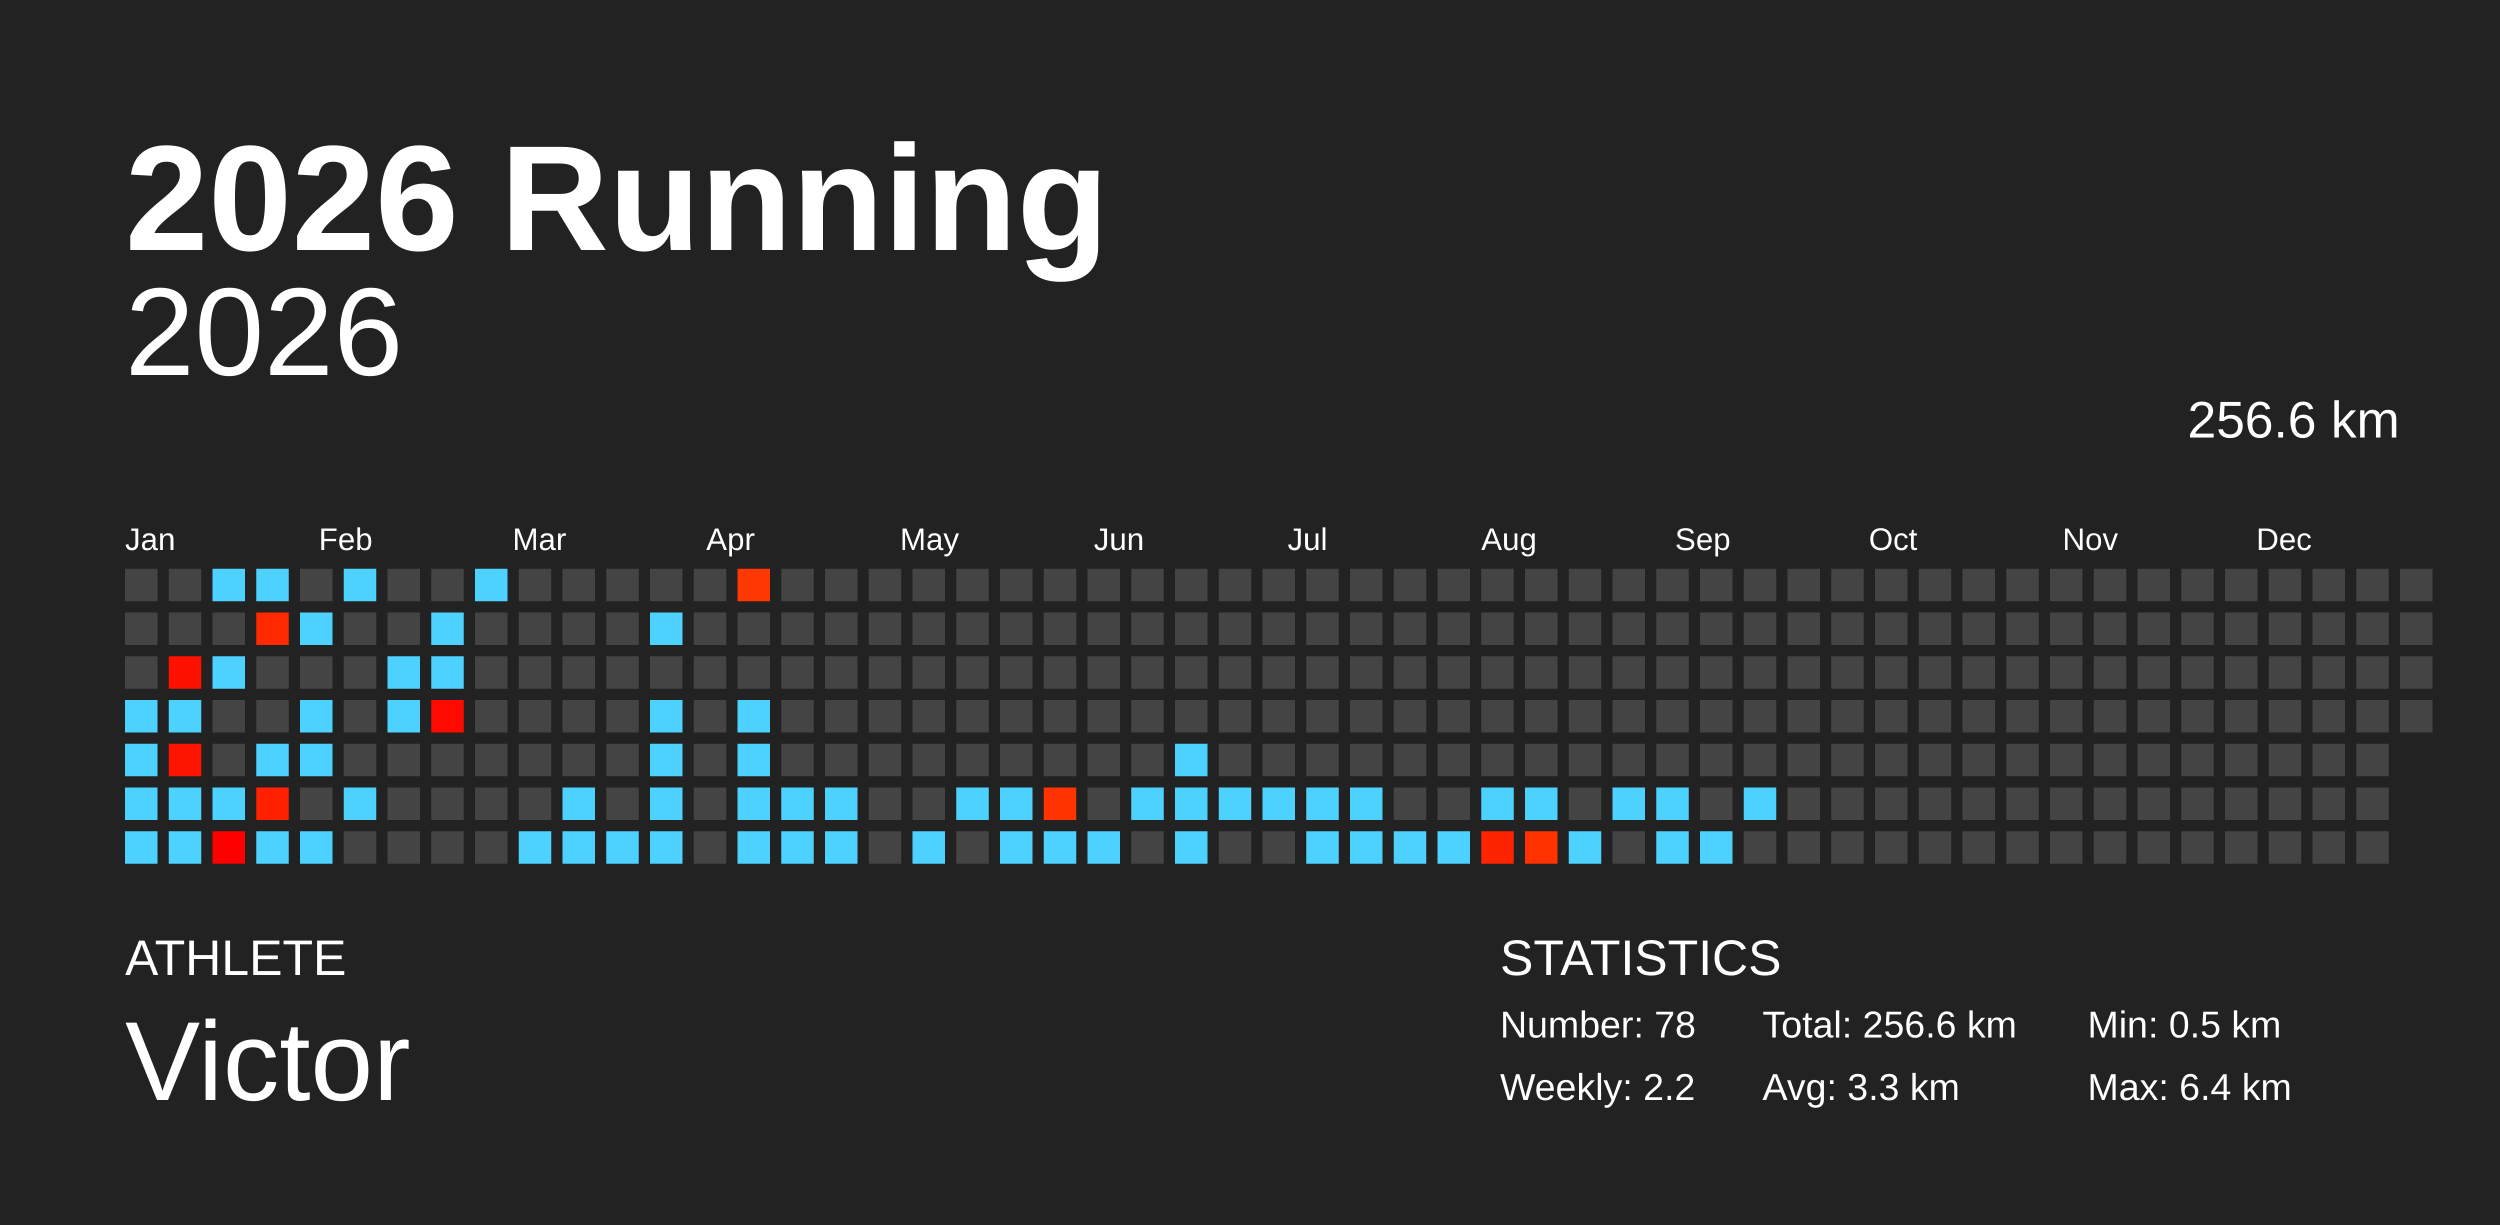
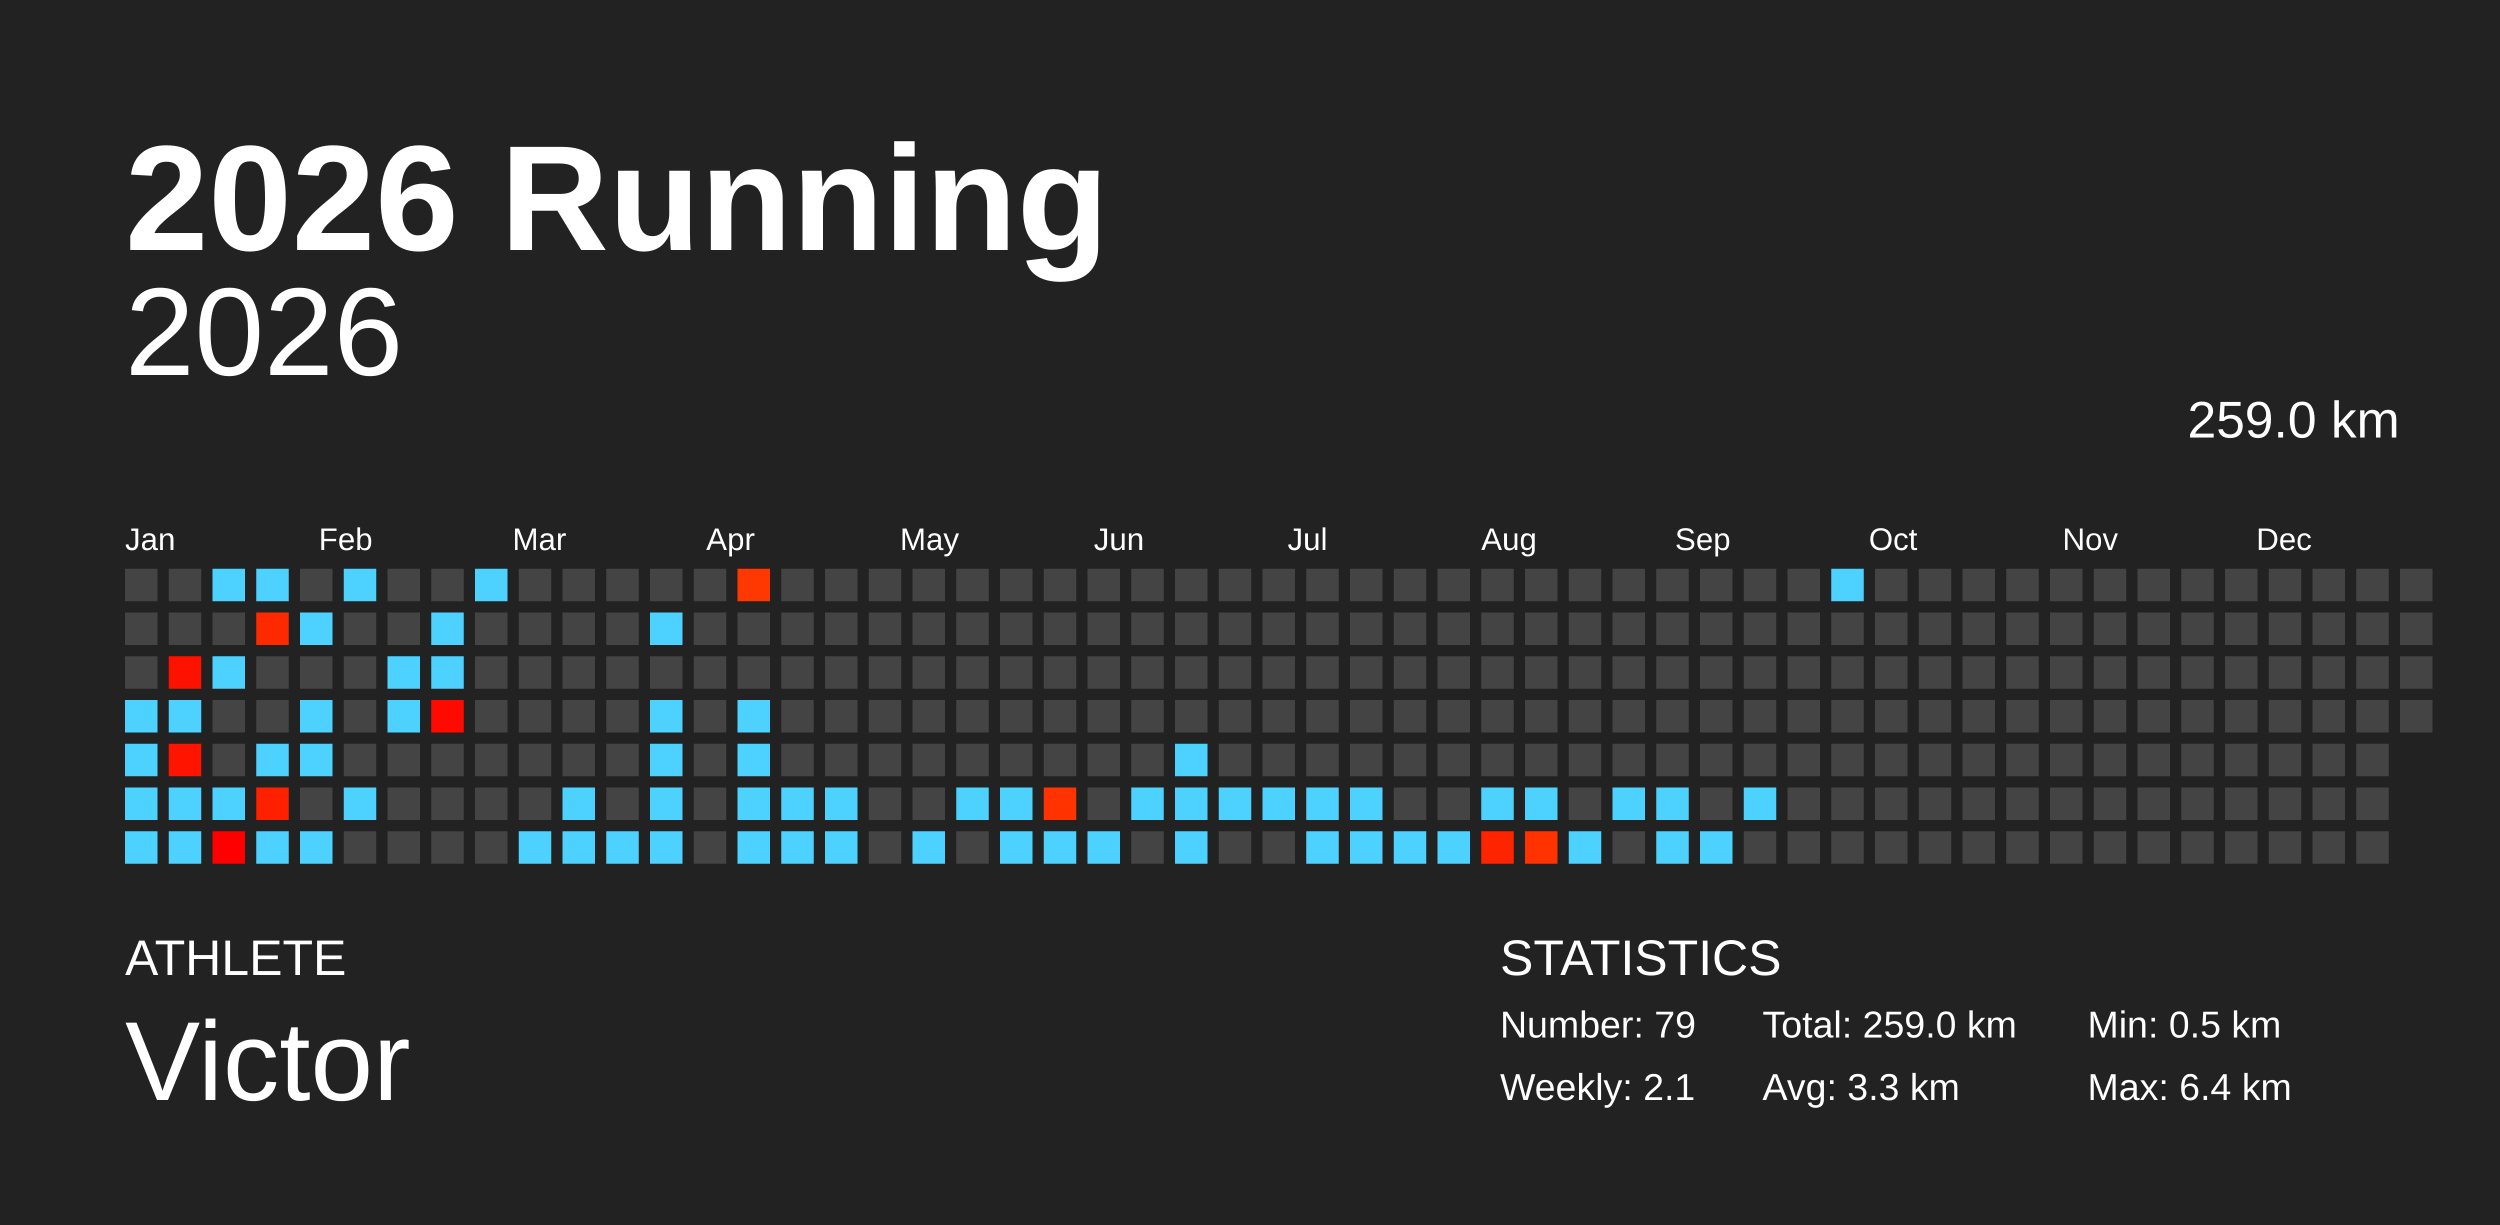
<svg xmlns="http://www.w3.org/2000/svg" baseProfile="full" height="98mm" version="1.1" viewBox="0,0,200,98" width="200mm">
  <defs />
  <rect fill="#222222" height="98" width="200" x="0" y="0" />
  <text fill="#FFFFFF" style="font-size:12px; font-family:Arial; font-weight:bold;" x="10" y="20">2026 Running</text>
  <text fill="#FFFFFF" style="font-size:4px; font-family:Arial" x="10" y="78">ATHLETE</text>
  <text fill="#FFFFFF" style="font-size:9px; font-family:Arial" x="10" y="88">Victor</text>
  <text fill="#FFFFFF" style="font-size:4px; font-family:Arial" x="120" y="78">STATISTICS</text>
-   <text fill="#FFFFFF" style="font-size:3px; font-family:Arial" x="120" y="83">Number: 78</text>
-   <text fill="#FFFFFF" style="font-size:3px; font-family:Arial" x="120" y="88">Weekly: 2.2</text>
-   <text fill="#FFFFFF" style="font-size:3px; font-family:Arial" x="141" y="83">Total: 256.6 km</text>
+   <text fill="#FFFFFF" style="font-size:3px; font-family:Arial" x="120" y="83">Number: 79</text>
+   <text fill="#FFFFFF" style="font-size:3px; font-family:Arial" x="120" y="88">Weekly: 2.1</text>
+   <text fill="#FFFFFF" style="font-size:3px; font-family:Arial" x="141" y="83">Total: 259.0 km</text>
  <text fill="#FFFFFF" style="font-size:3px; font-family:Arial" x="141" y="88">Avg: 3.3 km</text>
  <text fill="#FFFFFF" style="font-size:3px; font-family:Arial" x="167" y="83">Min: 0.5 km</text>
  <text fill="#FFFFFF" style="font-size:3px; font-family:Arial" x="167" y="88">Max: 6.4 km</text>
  <text alignment-baseline="hanging" fill="#FFFFFF" style="font-size:10.0px; font-family:Arial;" x="10" y="30">2026</text>
-   <text alignment-baseline="hanging" fill="#FFFFFF" style="font-size:4.125px; font-family:Arial;" x="175" y="35">256.6 km</text>
+   <text alignment-baseline="hanging" fill="#FFFFFF" style="font-size:4.125px; font-family:Arial;" x="175" y="35">259.0 km</text>
  <text fill="#FFFFFF" style="font-size:2.5px; font-family:Arial" x="10.0" y="44">Jan</text>
  <text fill="#FFFFFF" style="font-size:2.5px; font-family:Arial" x="25.5" y="44">Feb</text>
  <text fill="#FFFFFF" style="font-size:2.5px; font-family:Arial" x="41.0" y="44">Mar</text>
  <text fill="#FFFFFF" style="font-size:2.5px; font-family:Arial" x="56.5" y="44">Apr</text>
  <text fill="#FFFFFF" style="font-size:2.5px; font-family:Arial" x="72.0" y="44">May</text>
  <text fill="#FFFFFF" style="font-size:2.5px; font-family:Arial" x="87.5" y="44">Jun</text>
  <text fill="#FFFFFF" style="font-size:2.5px; font-family:Arial" x="103.0" y="44">Jul</text>
  <text fill="#FFFFFF" style="font-size:2.5px; font-family:Arial" x="118.5" y="44">Aug</text>
  <text fill="#FFFFFF" style="font-size:2.5px; font-family:Arial" x="134.0" y="44">Sep</text>
  <text fill="#FFFFFF" style="font-size:2.5px; font-family:Arial" x="149.5" y="44">Oct</text>
  <text fill="#FFFFFF" style="font-size:2.5px; font-family:Arial" x="165.0" y="44">Nov</text>
  <text fill="#FFFFFF" style="font-size:2.5px; font-family:Arial" x="180.5" y="44">Dec</text>
  <rect fill="#444444" height="2.6" width="2.6" x="10.0" y="45.5" />
  <rect fill="#444444" height="2.6" width="2.6" x="10.0" y="49.0" />
  <rect fill="#444444" height="2.6" width="2.6" x="10.0" y="52.5" />
  <rect fill="#4dd2ff" height="2.6" width="2.6" x="10.0" y="56.0" />
  <rect fill="#4dd2ff" height="2.6" width="2.6" x="10.0" y="59.5" />
  <rect fill="#4dd2ff" height="2.6" width="2.6" x="10.0" y="63.0" />
  <rect fill="#4dd2ff" height="2.6" width="2.6" x="10.0" y="66.5" />
  <rect fill="#444444" height="2.6" width="2.6" x="13.5" y="45.5" />
  <rect fill="#444444" height="2.6" width="2.6" x="13.5" y="49.0" />
  <rect fill="#ff1100" height="2.6" width="2.6" x="13.5" y="52.5" />
  <rect fill="#4dd2ff" height="2.6" width="2.6" x="13.5" y="56.0" />
  <rect fill="#ff1400" height="2.6" width="2.6" x="13.5" y="59.5" />
  <rect fill="#4dd2ff" height="2.6" width="2.6" x="13.5" y="63.0" />
  <rect fill="#4dd2ff" height="2.6" width="2.6" x="13.5" y="66.5" />
  <rect fill="#4dd2ff" height="2.6" width="2.6" x="17.0" y="45.5" />
  <rect fill="#444444" height="2.6" width="2.6" x="17.0" y="49.0" />
  <rect fill="#4dd2ff" height="2.6" width="2.6" x="17.0" y="52.5" />
  <rect fill="#444444" height="2.6" width="2.6" x="17.0" y="56.0" />
  <rect fill="#444444" height="2.6" width="2.6" x="17.0" y="59.5" />
  <rect fill="#4dd2ff" height="2.6" width="2.6" x="17.0" y="63.0" />
  <rect fill="#ff0000" height="2.6" width="2.6" x="17.0" y="66.5" />
  <rect fill="#4dd2ff" height="2.6" width="2.6" x="20.5" y="45.5" />
  <rect fill="#ff2900" height="2.6" width="2.6" x="20.5" y="49.0" />
  <rect fill="#444444" height="2.6" width="2.6" x="20.5" y="52.5" />
  <rect fill="#444444" height="2.6" width="2.6" x="20.5" y="56.0" />
  <rect fill="#4dd2ff" height="2.6" width="2.6" x="20.5" y="59.5" />
  <rect fill="#ff2000" height="2.6" width="2.6" x="20.5" y="63.0" />
  <rect fill="#4dd2ff" height="2.6" width="2.6" x="20.5" y="66.5" />
  <rect fill="#444444" height="2.6" width="2.6" x="24.0" y="45.5" />
  <rect fill="#4dd2ff" height="2.6" width="2.6" x="24.0" y="49.0" />
  <rect fill="#444444" height="2.6" width="2.6" x="24.0" y="52.5" />
  <rect fill="#4dd2ff" height="2.6" width="2.6" x="24.0" y="56.0" />
  <rect fill="#4dd2ff" height="2.6" width="2.6" x="24.0" y="59.5" />
  <rect fill="#444444" height="2.6" width="2.6" x="24.0" y="63.0" />
  <rect fill="#4dd2ff" height="2.6" width="2.6" x="24.0" y="66.5" />
  <rect fill="#4dd2ff" height="2.6" width="2.6" x="27.5" y="45.5" />
  <rect fill="#444444" height="2.6" width="2.6" x="27.5" y="49.0" />
  <rect fill="#444444" height="2.6" width="2.6" x="27.5" y="52.5" />
  <rect fill="#444444" height="2.6" width="2.6" x="27.5" y="56.0" />
  <rect fill="#444444" height="2.6" width="2.6" x="27.5" y="59.5" />
  <rect fill="#4dd2ff" height="2.6" width="2.6" x="27.5" y="63.0" />
  <rect fill="#444444" height="2.6" width="2.6" x="27.5" y="66.5" />
  <rect fill="#444444" height="2.6" width="2.6" x="31.0" y="45.5" />
  <rect fill="#444444" height="2.6" width="2.6" x="31.0" y="49.0" />
  <rect fill="#4dd2ff" height="2.6" width="2.6" x="31.0" y="52.5" />
  <rect fill="#4dd2ff" height="2.6" width="2.6" x="31.0" y="56.0" />
  <rect fill="#444444" height="2.6" width="2.6" x="31.0" y="59.5" />
  <rect fill="#444444" height="2.6" width="2.6" x="31.0" y="63.0" />
  <rect fill="#444444" height="2.6" width="2.6" x="31.0" y="66.5" />
  <rect fill="#444444" height="2.6" width="2.6" x="34.5" y="45.5" />
  <rect fill="#4dd2ff" height="2.6" width="2.6" x="34.5" y="49.0" />
  <rect fill="#4dd2ff" height="2.6" width="2.6" x="34.5" y="52.5" />
  <rect fill="#ff0a00" height="2.6" width="2.6" x="34.5" y="56.0" />
  <rect fill="#444444" height="2.6" width="2.6" x="34.5" y="59.5" />
  <rect fill="#444444" height="2.6" width="2.6" x="34.5" y="63.0" />
  <rect fill="#444444" height="2.6" width="2.6" x="34.5" y="66.5" />
  <rect fill="#4dd2ff" height="2.6" width="2.6" x="38.0" y="45.5" />
  <rect fill="#444444" height="2.6" width="2.6" x="38.0" y="49.0" />
  <rect fill="#444444" height="2.6" width="2.6" x="38.0" y="52.5" />
  <rect fill="#444444" height="2.6" width="2.6" x="38.0" y="56.0" />
  <rect fill="#444444" height="2.6" width="2.6" x="38.0" y="59.5" />
  <rect fill="#444444" height="2.6" width="2.6" x="38.0" y="63.0" />
  <rect fill="#444444" height="2.6" width="2.6" x="38.0" y="66.5" />
  <rect fill="#444444" height="2.6" width="2.6" x="41.5" y="45.5" />
  <rect fill="#444444" height="2.6" width="2.6" x="41.5" y="49.0" />
  <rect fill="#444444" height="2.6" width="2.6" x="41.5" y="52.5" />
  <rect fill="#444444" height="2.6" width="2.6" x="41.5" y="56.0" />
  <rect fill="#444444" height="2.6" width="2.6" x="41.5" y="59.5" />
  <rect fill="#444444" height="2.6" width="2.6" x="41.5" y="63.0" />
  <rect fill="#4dd2ff" height="2.6" width="2.6" x="41.5" y="66.5" />
  <rect fill="#444444" height="2.6" width="2.6" x="45.0" y="45.5" />
  <rect fill="#444444" height="2.6" width="2.6" x="45.0" y="49.0" />
  <rect fill="#444444" height="2.6" width="2.6" x="45.0" y="52.5" />
  <rect fill="#444444" height="2.6" width="2.6" x="45.0" y="56.0" />
  <rect fill="#444444" height="2.6" width="2.6" x="45.0" y="59.5" />
  <rect fill="#4dd2ff" height="2.6" width="2.6" x="45.0" y="63.0" />
  <rect fill="#4dd2ff" height="2.6" width="2.6" x="45.0" y="66.5" />
  <rect fill="#444444" height="2.6" width="2.6" x="48.5" y="45.5" />
  <rect fill="#444444" height="2.6" width="2.6" x="48.5" y="49.0" />
  <rect fill="#444444" height="2.6" width="2.6" x="48.5" y="52.5" />
  <rect fill="#444444" height="2.6" width="2.6" x="48.5" y="56.0" />
  <rect fill="#444444" height="2.6" width="2.6" x="48.5" y="59.5" />
  <rect fill="#444444" height="2.6" width="2.6" x="48.5" y="63.0" />
  <rect fill="#4dd2ff" height="2.6" width="2.6" x="48.5" y="66.5" />
  <rect fill="#444444" height="2.6" width="2.6" x="52.0" y="45.5" />
  <rect fill="#4dd2ff" height="2.6" width="2.6" x="52.0" y="49.0" />
  <rect fill="#444444" height="2.6" width="2.6" x="52.0" y="52.5" />
  <rect fill="#4dd2ff" height="2.6" width="2.6" x="52.0" y="56.0" />
  <rect fill="#4dd2ff" height="2.6" width="2.6" x="52.0" y="59.5" />
  <rect fill="#4dd2ff" height="2.6" width="2.6" x="52.0" y="63.0" />
  <rect fill="#4dd2ff" height="2.6" width="2.6" x="52.0" y="66.5" />
  <rect fill="#444444" height="2.6" width="2.6" x="55.5" y="45.5" />
  <rect fill="#444444" height="2.6" width="2.6" x="55.5" y="49.0" />
  <rect fill="#444444" height="2.6" width="2.6" x="55.5" y="52.5" />
  <rect fill="#444444" height="2.6" width="2.6" x="55.5" y="56.0" />
  <rect fill="#444444" height="2.6" width="2.6" x="55.5" y="59.5" />
  <rect fill="#444444" height="2.6" width="2.6" x="55.5" y="63.0" />
  <rect fill="#444444" height="2.6" width="2.6" x="55.5" y="66.5" />
  <rect fill="#ff3700" height="2.6" width="2.6" x="59.0" y="45.5" />
  <rect fill="#444444" height="2.6" width="2.6" x="59.0" y="49.0" />
  <rect fill="#444444" height="2.6" width="2.6" x="59.0" y="52.5" />
  <rect fill="#4dd2ff" height="2.6" width="2.6" x="59.0" y="56.0" />
  <rect fill="#4dd2ff" height="2.6" width="2.6" x="59.0" y="59.5" />
  <rect fill="#4dd2ff" height="2.6" width="2.6" x="59.0" y="63.0" />
  <rect fill="#4dd2ff" height="2.6" width="2.6" x="59.0" y="66.5" />
  <rect fill="#444444" height="2.6" width="2.6" x="62.5" y="45.5" />
  <rect fill="#444444" height="2.6" width="2.6" x="62.5" y="49.0" />
  <rect fill="#444444" height="2.6" width="2.6" x="62.5" y="52.5" />
  <rect fill="#444444" height="2.6" width="2.6" x="62.5" y="56.0" />
  <rect fill="#444444" height="2.6" width="2.6" x="62.5" y="59.5" />
  <rect fill="#4dd2ff" height="2.6" width="2.6" x="62.5" y="63.0" />
  <rect fill="#4dd2ff" height="2.6" width="2.6" x="62.5" y="66.5" />
  <rect fill="#444444" height="2.6" width="2.6" x="66.0" y="45.5" />
  <rect fill="#444444" height="2.6" width="2.6" x="66.0" y="49.0" />
  <rect fill="#444444" height="2.6" width="2.6" x="66.0" y="52.5" />
  <rect fill="#444444" height="2.6" width="2.6" x="66.0" y="56.0" />
  <rect fill="#444444" height="2.6" width="2.6" x="66.0" y="59.5" />
  <rect fill="#4dd2ff" height="2.6" width="2.6" x="66.0" y="63.0" />
  <rect fill="#4dd2ff" height="2.6" width="2.6" x="66.0" y="66.5" />
  <rect fill="#444444" height="2.6" width="2.6" x="69.5" y="45.5" />
  <rect fill="#444444" height="2.6" width="2.6" x="69.5" y="49.0" />
  <rect fill="#444444" height="2.6" width="2.6" x="69.5" y="52.5" />
  <rect fill="#444444" height="2.6" width="2.6" x="69.5" y="56.0" />
  <rect fill="#444444" height="2.6" width="2.6" x="69.5" y="59.5" />
  <rect fill="#444444" height="2.6" width="2.6" x="69.5" y="63.0" />
  <rect fill="#444444" height="2.6" width="2.6" x="69.5" y="66.5" />
  <rect fill="#444444" height="2.6" width="2.6" x="73.0" y="45.5" />
  <rect fill="#444444" height="2.6" width="2.6" x="73.0" y="49.0" />
  <rect fill="#444444" height="2.6" width="2.6" x="73.0" y="52.5" />
  <rect fill="#444444" height="2.6" width="2.6" x="73.0" y="56.0" />
  <rect fill="#444444" height="2.6" width="2.6" x="73.0" y="59.5" />
  <rect fill="#444444" height="2.6" width="2.6" x="73.0" y="63.0" />
  <rect fill="#4dd2ff" height="2.6" width="2.6" x="73.0" y="66.5" />
  <rect fill="#444444" height="2.6" width="2.6" x="76.5" y="45.5" />
  <rect fill="#444444" height="2.6" width="2.6" x="76.5" y="49.0" />
  <rect fill="#444444" height="2.6" width="2.6" x="76.5" y="52.5" />
  <rect fill="#444444" height="2.6" width="2.6" x="76.5" y="56.0" />
  <rect fill="#444444" height="2.6" width="2.6" x="76.5" y="59.5" />
  <rect fill="#4dd2ff" height="2.6" width="2.6" x="76.5" y="63.0" />
  <rect fill="#444444" height="2.6" width="2.6" x="76.5" y="66.5" />
  <rect fill="#444444" height="2.6" width="2.6" x="80.0" y="45.5" />
  <rect fill="#444444" height="2.6" width="2.6" x="80.0" y="49.0" />
  <rect fill="#444444" height="2.6" width="2.6" x="80.0" y="52.5" />
  <rect fill="#444444" height="2.6" width="2.6" x="80.0" y="56.0" />
  <rect fill="#444444" height="2.6" width="2.6" x="80.0" y="59.5" />
  <rect fill="#4dd2ff" height="2.6" width="2.6" x="80.0" y="63.0" />
  <rect fill="#4dd2ff" height="2.6" width="2.6" x="80.0" y="66.5" />
  <rect fill="#444444" height="2.6" width="2.6" x="83.5" y="45.5" />
  <rect fill="#444444" height="2.6" width="2.6" x="83.5" y="49.0" />
  <rect fill="#444444" height="2.6" width="2.6" x="83.5" y="52.5" />
  <rect fill="#444444" height="2.6" width="2.6" x="83.5" y="56.0" />
  <rect fill="#444444" height="2.6" width="2.6" x="83.5" y="59.5" />
  <rect fill="#ff3300" height="2.6" width="2.6" x="83.5" y="63.0" />
  <rect fill="#4dd2ff" height="2.6" width="2.6" x="83.5" y="66.5" />
  <rect fill="#444444" height="2.6" width="2.6" x="87.0" y="45.5" />
  <rect fill="#444444" height="2.6" width="2.6" x="87.0" y="49.0" />
  <rect fill="#444444" height="2.6" width="2.6" x="87.0" y="52.5" />
  <rect fill="#444444" height="2.6" width="2.6" x="87.0" y="56.0" />
  <rect fill="#444444" height="2.6" width="2.6" x="87.0" y="59.5" />
  <rect fill="#444444" height="2.6" width="2.6" x="87.0" y="63.0" />
  <rect fill="#4dd2ff" height="2.6" width="2.6" x="87.0" y="66.5" />
  <rect fill="#444444" height="2.6" width="2.6" x="90.5" y="45.5" />
  <rect fill="#444444" height="2.6" width="2.6" x="90.5" y="49.0" />
  <rect fill="#444444" height="2.6" width="2.6" x="90.5" y="52.5" />
  <rect fill="#444444" height="2.6" width="2.6" x="90.5" y="56.0" />
  <rect fill="#444444" height="2.6" width="2.6" x="90.5" y="59.5" />
  <rect fill="#4dd2ff" height="2.6" width="2.6" x="90.5" y="63.0" />
  <rect fill="#444444" height="2.6" width="2.6" x="90.5" y="66.5" />
  <rect fill="#444444" height="2.6" width="2.6" x="94.0" y="45.5" />
  <rect fill="#444444" height="2.6" width="2.6" x="94.0" y="49.0" />
  <rect fill="#444444" height="2.6" width="2.6" x="94.0" y="52.5" />
  <rect fill="#444444" height="2.6" width="2.6" x="94.0" y="56.0" />
  <rect fill="#4dd2ff" height="2.6" width="2.6" x="94.0" y="59.5" />
  <rect fill="#4dd2ff" height="2.6" width="2.6" x="94.0" y="63.0" />
  <rect fill="#4dd2ff" height="2.6" width="2.6" x="94.0" y="66.5" />
  <rect fill="#444444" height="2.6" width="2.6" x="97.5" y="45.5" />
  <rect fill="#444444" height="2.6" width="2.6" x="97.5" y="49.0" />
  <rect fill="#444444" height="2.6" width="2.6" x="97.5" y="52.5" />
  <rect fill="#444444" height="2.6" width="2.6" x="97.5" y="56.0" />
  <rect fill="#444444" height="2.6" width="2.6" x="97.5" y="59.5" />
  <rect fill="#4dd2ff" height="2.6" width="2.6" x="97.5" y="63.0" />
  <rect fill="#444444" height="2.6" width="2.6" x="97.5" y="66.5" />
  <rect fill="#444444" height="2.6" width="2.6" x="101.0" y="45.5" />
  <rect fill="#444444" height="2.6" width="2.6" x="101.0" y="49.0" />
  <rect fill="#444444" height="2.6" width="2.6" x="101.0" y="52.5" />
  <rect fill="#444444" height="2.6" width="2.6" x="101.0" y="56.0" />
  <rect fill="#444444" height="2.6" width="2.6" x="101.0" y="59.5" />
  <rect fill="#4dd2ff" height="2.6" width="2.6" x="101.0" y="63.0" />
  <rect fill="#444444" height="2.6" width="2.6" x="101.0" y="66.5" />
  <rect fill="#444444" height="2.6" width="2.6" x="104.5" y="45.5" />
  <rect fill="#444444" height="2.6" width="2.6" x="104.5" y="49.0" />
  <rect fill="#444444" height="2.6" width="2.6" x="104.5" y="52.5" />
  <rect fill="#444444" height="2.6" width="2.6" x="104.5" y="56.0" />
  <rect fill="#444444" height="2.6" width="2.6" x="104.5" y="59.5" />
  <rect fill="#4dd2ff" height="2.6" width="2.6" x="104.5" y="63.0" />
  <rect fill="#4dd2ff" height="2.6" width="2.6" x="104.5" y="66.5" />
  <rect fill="#444444" height="2.6" width="2.6" x="108.0" y="45.5" />
  <rect fill="#444444" height="2.6" width="2.6" x="108.0" y="49.0" />
  <rect fill="#444444" height="2.6" width="2.6" x="108.0" y="52.5" />
  <rect fill="#444444" height="2.6" width="2.6" x="108.0" y="56.0" />
  <rect fill="#444444" height="2.6" width="2.6" x="108.0" y="59.5" />
  <rect fill="#4dd2ff" height="2.6" width="2.6" x="108.0" y="63.0" />
  <rect fill="#4dd2ff" height="2.6" width="2.6" x="108.0" y="66.5" />
  <rect fill="#444444" height="2.6" width="2.6" x="111.5" y="45.5" />
  <rect fill="#444444" height="2.6" width="2.6" x="111.5" y="49.0" />
  <rect fill="#444444" height="2.6" width="2.6" x="111.5" y="52.5" />
  <rect fill="#444444" height="2.6" width="2.6" x="111.5" y="56.0" />
  <rect fill="#444444" height="2.6" width="2.6" x="111.5" y="59.5" />
  <rect fill="#444444" height="2.6" width="2.6" x="111.5" y="63.0" />
  <rect fill="#4dd2ff" height="2.6" width="2.6" x="111.5" y="66.5" />
  <rect fill="#444444" height="2.6" width="2.6" x="115.0" y="45.5" />
  <rect fill="#444444" height="2.6" width="2.6" x="115.0" y="49.0" />
  <rect fill="#444444" height="2.6" width="2.6" x="115.0" y="52.5" />
  <rect fill="#444444" height="2.6" width="2.6" x="115.0" y="56.0" />
  <rect fill="#444444" height="2.6" width="2.6" x="115.0" y="59.5" />
  <rect fill="#444444" height="2.6" width="2.6" x="115.0" y="63.0" />
  <rect fill="#4dd2ff" height="2.6" width="2.6" x="115.0" y="66.5" />
  <rect fill="#444444" height="2.6" width="2.6" x="118.5" y="45.5" />
  <rect fill="#444444" height="2.6" width="2.6" x="118.5" y="49.0" />
  <rect fill="#444444" height="2.6" width="2.6" x="118.5" y="52.5" />
  <rect fill="#444444" height="2.6" width="2.6" x="118.5" y="56.0" />
  <rect fill="#444444" height="2.6" width="2.6" x="118.5" y="59.5" />
  <rect fill="#4dd2ff" height="2.6" width="2.6" x="118.5" y="63.0" />
  <rect fill="#ff2400" height="2.6" width="2.6" x="118.5" y="66.5" />
  <rect fill="#444444" height="2.6" width="2.6" x="122.0" y="45.5" />
  <rect fill="#444444" height="2.6" width="2.6" x="122.0" y="49.0" />
  <rect fill="#444444" height="2.6" width="2.6" x="122.0" y="52.5" />
  <rect fill="#444444" height="2.6" width="2.6" x="122.0" y="56.0" />
  <rect fill="#444444" height="2.6" width="2.6" x="122.0" y="59.5" />
  <rect fill="#4dd2ff" height="2.6" width="2.6" x="122.0" y="63.0" />
  <rect fill="#ff3200" height="2.6" width="2.6" x="122.0" y="66.5" />
  <rect fill="#444444" height="2.6" width="2.6" x="125.5" y="45.5" />
  <rect fill="#444444" height="2.6" width="2.6" x="125.5" y="49.0" />
  <rect fill="#444444" height="2.6" width="2.6" x="125.5" y="52.5" />
  <rect fill="#444444" height="2.6" width="2.6" x="125.5" y="56.0" />
  <rect fill="#444444" height="2.6" width="2.6" x="125.5" y="59.5" />
  <rect fill="#444444" height="2.6" width="2.6" x="125.5" y="63.0" />
  <rect fill="#4dd2ff" height="2.6" width="2.6" x="125.5" y="66.5" />
  <rect fill="#444444" height="2.6" width="2.6" x="129.0" y="45.5" />
  <rect fill="#444444" height="2.6" width="2.6" x="129.0" y="49.0" />
  <rect fill="#444444" height="2.6" width="2.6" x="129.0" y="52.5" />
  <rect fill="#444444" height="2.6" width="2.6" x="129.0" y="56.0" />
  <rect fill="#444444" height="2.6" width="2.6" x="129.0" y="59.5" />
  <rect fill="#4dd2ff" height="2.6" width="2.6" x="129.0" y="63.0" />
  <rect fill="#444444" height="2.6" width="2.6" x="129.0" y="66.5" />
  <rect fill="#444444" height="2.6" width="2.6" x="132.5" y="45.5" />
  <rect fill="#444444" height="2.6" width="2.6" x="132.5" y="49.0" />
  <rect fill="#444444" height="2.6" width="2.6" x="132.5" y="52.5" />
  <rect fill="#444444" height="2.6" width="2.6" x="132.5" y="56.0" />
  <rect fill="#444444" height="2.6" width="2.6" x="132.5" y="59.5" />
  <rect fill="#4dd2ff" height="2.6" width="2.6" x="132.5" y="63.0" />
  <rect fill="#4dd2ff" height="2.6" width="2.6" x="132.5" y="66.5" />
  <rect fill="#444444" height="2.6" width="2.6" x="136.0" y="45.5" />
  <rect fill="#444444" height="2.6" width="2.6" x="136.0" y="49.0" />
  <rect fill="#444444" height="2.6" width="2.6" x="136.0" y="52.5" />
  <rect fill="#444444" height="2.6" width="2.6" x="136.0" y="56.0" />
  <rect fill="#444444" height="2.6" width="2.6" x="136.0" y="59.5" />
  <rect fill="#444444" height="2.6" width="2.6" x="136.0" y="63.0" />
  <rect fill="#4dd2ff" height="2.6" width="2.6" x="136.0" y="66.5" />
  <rect fill="#444444" height="2.6" width="2.6" x="139.5" y="45.5" />
  <rect fill="#444444" height="2.6" width="2.6" x="139.5" y="49.0" />
  <rect fill="#444444" height="2.6" width="2.6" x="139.5" y="52.5" />
  <rect fill="#444444" height="2.6" width="2.6" x="139.5" y="56.0" />
  <rect fill="#444444" height="2.6" width="2.6" x="139.5" y="59.5" />
  <rect fill="#4dd2ff" height="2.6" width="2.6" x="139.5" y="63.0" />
  <rect fill="#444444" height="2.6" width="2.6" x="139.5" y="66.5" />
  <rect fill="#444444" height="2.6" width="2.6" x="143.0" y="45.5" />
  <rect fill="#444444" height="2.6" width="2.6" x="143.0" y="49.0" />
  <rect fill="#444444" height="2.6" width="2.6" x="143.0" y="52.5" />
  <rect fill="#444444" height="2.6" width="2.6" x="143.0" y="56.0" />
  <rect fill="#444444" height="2.6" width="2.6" x="143.0" y="59.5" />
  <rect fill="#444444" height="2.6" width="2.6" x="143.0" y="63.0" />
  <rect fill="#444444" height="2.6" width="2.6" x="143.0" y="66.5" />
-   <rect fill="#444444" height="2.6" width="2.6" x="146.5" y="45.5" />
+   <rect fill="#4dd2ff" height="2.6" width="2.6" x="146.5" y="45.5" />
  <rect fill="#444444" height="2.6" width="2.6" x="146.5" y="49.0" />
  <rect fill="#444444" height="2.6" width="2.6" x="146.5" y="52.5" />
  <rect fill="#444444" height="2.6" width="2.6" x="146.5" y="56.0" />
  <rect fill="#444444" height="2.6" width="2.6" x="146.5" y="59.5" />
  <rect fill="#444444" height="2.6" width="2.6" x="146.5" y="63.0" />
  <rect fill="#444444" height="2.6" width="2.6" x="146.5" y="66.5" />
  <rect fill="#444444" height="2.6" width="2.6" x="150.0" y="45.5" />
  <rect fill="#444444" height="2.6" width="2.6" x="150.0" y="49.0" />
  <rect fill="#444444" height="2.6" width="2.6" x="150.0" y="52.5" />
  <rect fill="#444444" height="2.6" width="2.6" x="150.0" y="56.0" />
  <rect fill="#444444" height="2.6" width="2.6" x="150.0" y="59.5" />
  <rect fill="#444444" height="2.6" width="2.6" x="150.0" y="63.0" />
  <rect fill="#444444" height="2.6" width="2.6" x="150.0" y="66.5" />
  <rect fill="#444444" height="2.6" width="2.6" x="153.5" y="45.5" />
  <rect fill="#444444" height="2.6" width="2.6" x="153.5" y="49.0" />
  <rect fill="#444444" height="2.6" width="2.6" x="153.5" y="52.5" />
  <rect fill="#444444" height="2.6" width="2.6" x="153.5" y="56.0" />
  <rect fill="#444444" height="2.6" width="2.6" x="153.5" y="59.5" />
  <rect fill="#444444" height="2.6" width="2.6" x="153.5" y="63.0" />
  <rect fill="#444444" height="2.6" width="2.6" x="153.5" y="66.5" />
  <rect fill="#444444" height="2.6" width="2.6" x="157.0" y="45.5" />
  <rect fill="#444444" height="2.6" width="2.6" x="157.0" y="49.0" />
  <rect fill="#444444" height="2.6" width="2.6" x="157.0" y="52.5" />
  <rect fill="#444444" height="2.6" width="2.6" x="157.0" y="56.0" />
  <rect fill="#444444" height="2.6" width="2.6" x="157.0" y="59.5" />
  <rect fill="#444444" height="2.6" width="2.6" x="157.0" y="63.0" />
  <rect fill="#444444" height="2.6" width="2.6" x="157.0" y="66.5" />
  <rect fill="#444444" height="2.6" width="2.6" x="160.5" y="45.5" />
  <rect fill="#444444" height="2.6" width="2.6" x="160.5" y="49.0" />
  <rect fill="#444444" height="2.6" width="2.6" x="160.5" y="52.5" />
  <rect fill="#444444" height="2.6" width="2.6" x="160.5" y="56.0" />
  <rect fill="#444444" height="2.6" width="2.6" x="160.5" y="59.5" />
  <rect fill="#444444" height="2.6" width="2.6" x="160.5" y="63.0" />
  <rect fill="#444444" height="2.6" width="2.6" x="160.5" y="66.5" />
  <rect fill="#444444" height="2.6" width="2.6" x="164.0" y="45.5" />
  <rect fill="#444444" height="2.6" width="2.6" x="164.0" y="49.0" />
  <rect fill="#444444" height="2.6" width="2.6" x="164.0" y="52.5" />
  <rect fill="#444444" height="2.6" width="2.6" x="164.0" y="56.0" />
  <rect fill="#444444" height="2.6" width="2.6" x="164.0" y="59.5" />
  <rect fill="#444444" height="2.6" width="2.6" x="164.0" y="63.0" />
  <rect fill="#444444" height="2.6" width="2.6" x="164.0" y="66.5" />
  <rect fill="#444444" height="2.6" width="2.6" x="167.5" y="45.5" />
  <rect fill="#444444" height="2.6" width="2.6" x="167.5" y="49.0" />
  <rect fill="#444444" height="2.6" width="2.6" x="167.5" y="52.5" />
  <rect fill="#444444" height="2.6" width="2.6" x="167.5" y="56.0" />
  <rect fill="#444444" height="2.6" width="2.6" x="167.5" y="59.5" />
  <rect fill="#444444" height="2.6" width="2.6" x="167.5" y="63.0" />
  <rect fill="#444444" height="2.6" width="2.6" x="167.5" y="66.5" />
  <rect fill="#444444" height="2.6" width="2.6" x="171.0" y="45.5" />
  <rect fill="#444444" height="2.6" width="2.6" x="171.0" y="49.0" />
  <rect fill="#444444" height="2.6" width="2.6" x="171.0" y="52.5" />
  <rect fill="#444444" height="2.6" width="2.6" x="171.0" y="56.0" />
  <rect fill="#444444" height="2.6" width="2.6" x="171.0" y="59.5" />
  <rect fill="#444444" height="2.6" width="2.6" x="171.0" y="63.0" />
  <rect fill="#444444" height="2.6" width="2.6" x="171.0" y="66.5" />
  <rect fill="#444444" height="2.6" width="2.6" x="174.5" y="45.5" />
  <rect fill="#444444" height="2.6" width="2.6" x="174.5" y="49.0" />
  <rect fill="#444444" height="2.6" width="2.6" x="174.5" y="52.5" />
  <rect fill="#444444" height="2.6" width="2.6" x="174.5" y="56.0" />
  <rect fill="#444444" height="2.6" width="2.6" x="174.5" y="59.5" />
  <rect fill="#444444" height="2.6" width="2.6" x="174.5" y="63.0" />
  <rect fill="#444444" height="2.6" width="2.6" x="174.5" y="66.5" />
  <rect fill="#444444" height="2.6" width="2.6" x="178.0" y="45.5" />
  <rect fill="#444444" height="2.6" width="2.6" x="178.0" y="49.0" />
  <rect fill="#444444" height="2.6" width="2.6" x="178.0" y="52.5" />
  <rect fill="#444444" height="2.6" width="2.6" x="178.0" y="56.0" />
  <rect fill="#444444" height="2.6" width="2.6" x="178.0" y="59.5" />
  <rect fill="#444444" height="2.6" width="2.6" x="178.0" y="63.0" />
  <rect fill="#444444" height="2.6" width="2.6" x="178.0" y="66.5" />
  <rect fill="#444444" height="2.6" width="2.6" x="181.5" y="45.5" />
  <rect fill="#444444" height="2.6" width="2.6" x="181.5" y="49.0" />
  <rect fill="#444444" height="2.6" width="2.6" x="181.5" y="52.5" />
  <rect fill="#444444" height="2.6" width="2.6" x="181.5" y="56.0" />
  <rect fill="#444444" height="2.6" width="2.6" x="181.5" y="59.5" />
  <rect fill="#444444" height="2.6" width="2.6" x="181.5" y="63.0" />
  <rect fill="#444444" height="2.6" width="2.6" x="181.5" y="66.5" />
  <rect fill="#444444" height="2.6" width="2.6" x="185.0" y="45.5" />
  <rect fill="#444444" height="2.6" width="2.6" x="185.0" y="49.0" />
  <rect fill="#444444" height="2.6" width="2.6" x="185.0" y="52.5" />
  <rect fill="#444444" height="2.6" width="2.6" x="185.0" y="56.0" />
  <rect fill="#444444" height="2.6" width="2.6" x="185.0" y="59.5" />
  <rect fill="#444444" height="2.6" width="2.6" x="185.0" y="63.0" />
  <rect fill="#444444" height="2.6" width="2.6" x="185.0" y="66.5" />
  <rect fill="#444444" height="2.6" width="2.6" x="188.5" y="45.5" />
  <rect fill="#444444" height="2.6" width="2.6" x="188.5" y="49.0" />
  <rect fill="#444444" height="2.6" width="2.6" x="188.5" y="52.5" />
  <rect fill="#444444" height="2.6" width="2.6" x="188.5" y="56.0" />
  <rect fill="#444444" height="2.6" width="2.6" x="188.5" y="59.5" />
  <rect fill="#444444" height="2.6" width="2.6" x="188.5" y="63.0" />
  <rect fill="#444444" height="2.6" width="2.6" x="188.5" y="66.5" />
  <rect fill="#444444" height="2.6" width="2.6" x="192.0" y="45.5" />
  <rect fill="#444444" height="2.6" width="2.6" x="192.0" y="49.0" />
  <rect fill="#444444" height="2.6" width="2.6" x="192.0" y="52.5" />
  <rect fill="#444444" height="2.6" width="2.6" x="192.0" y="56.0" />
</svg>
